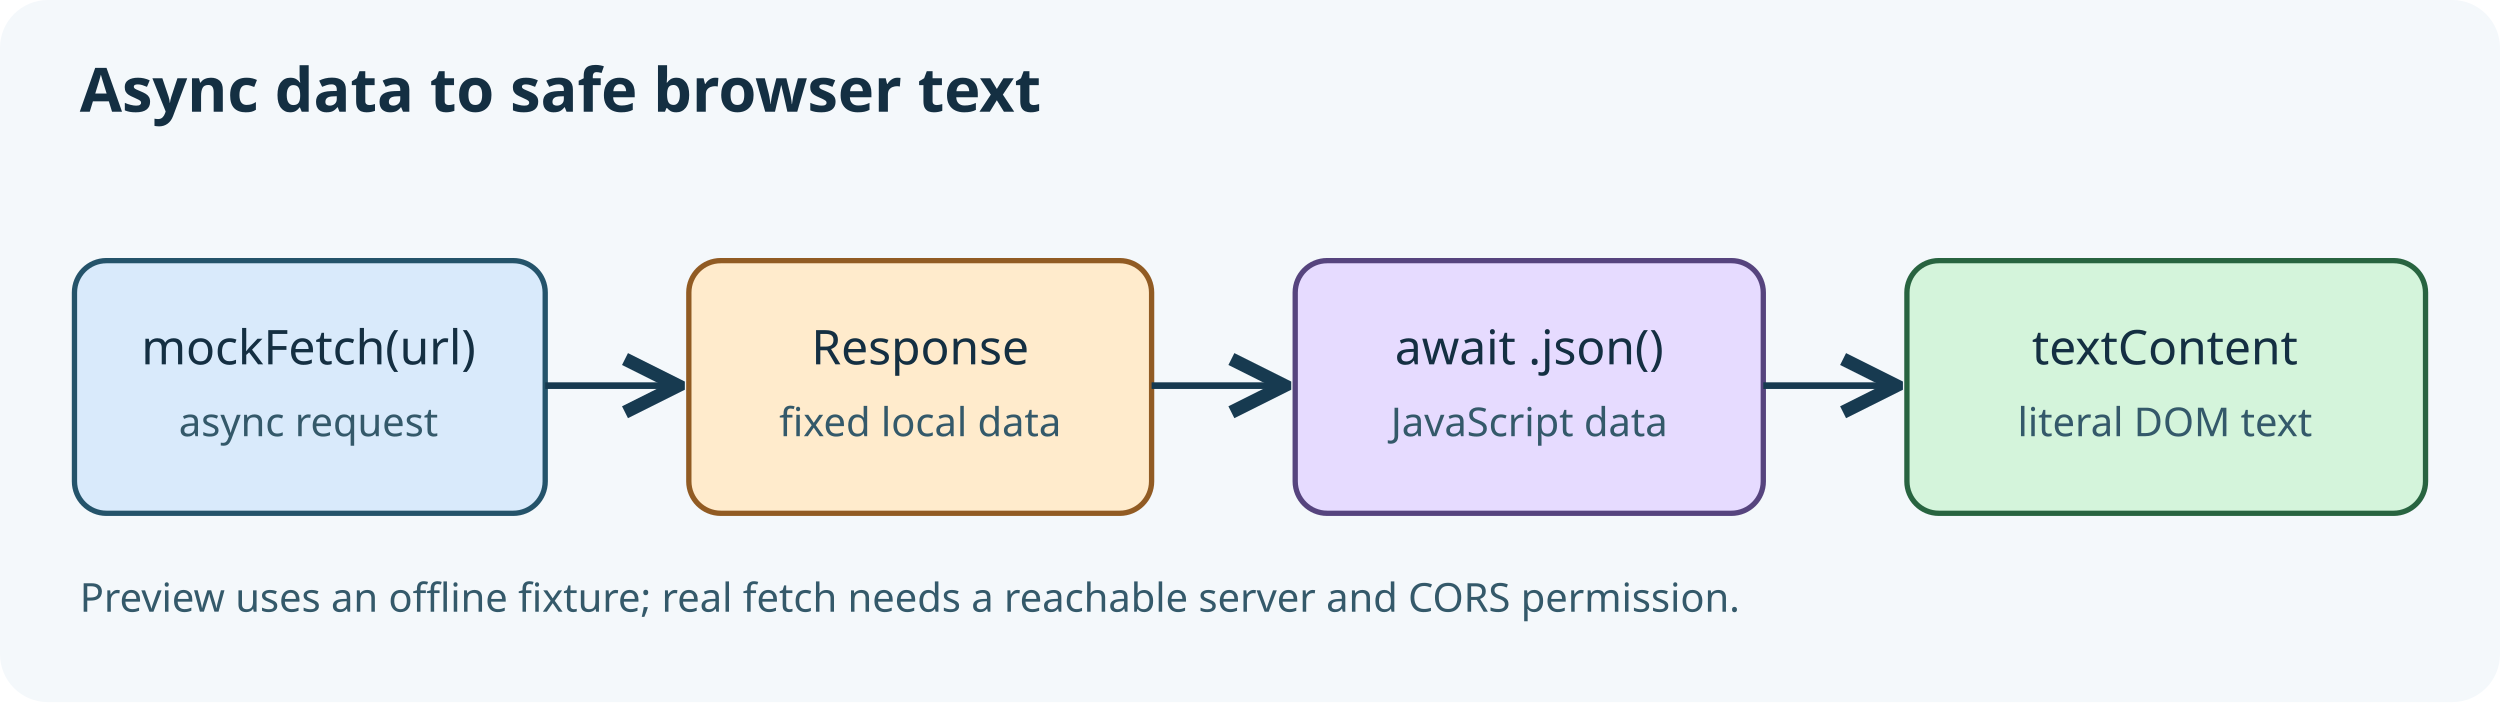
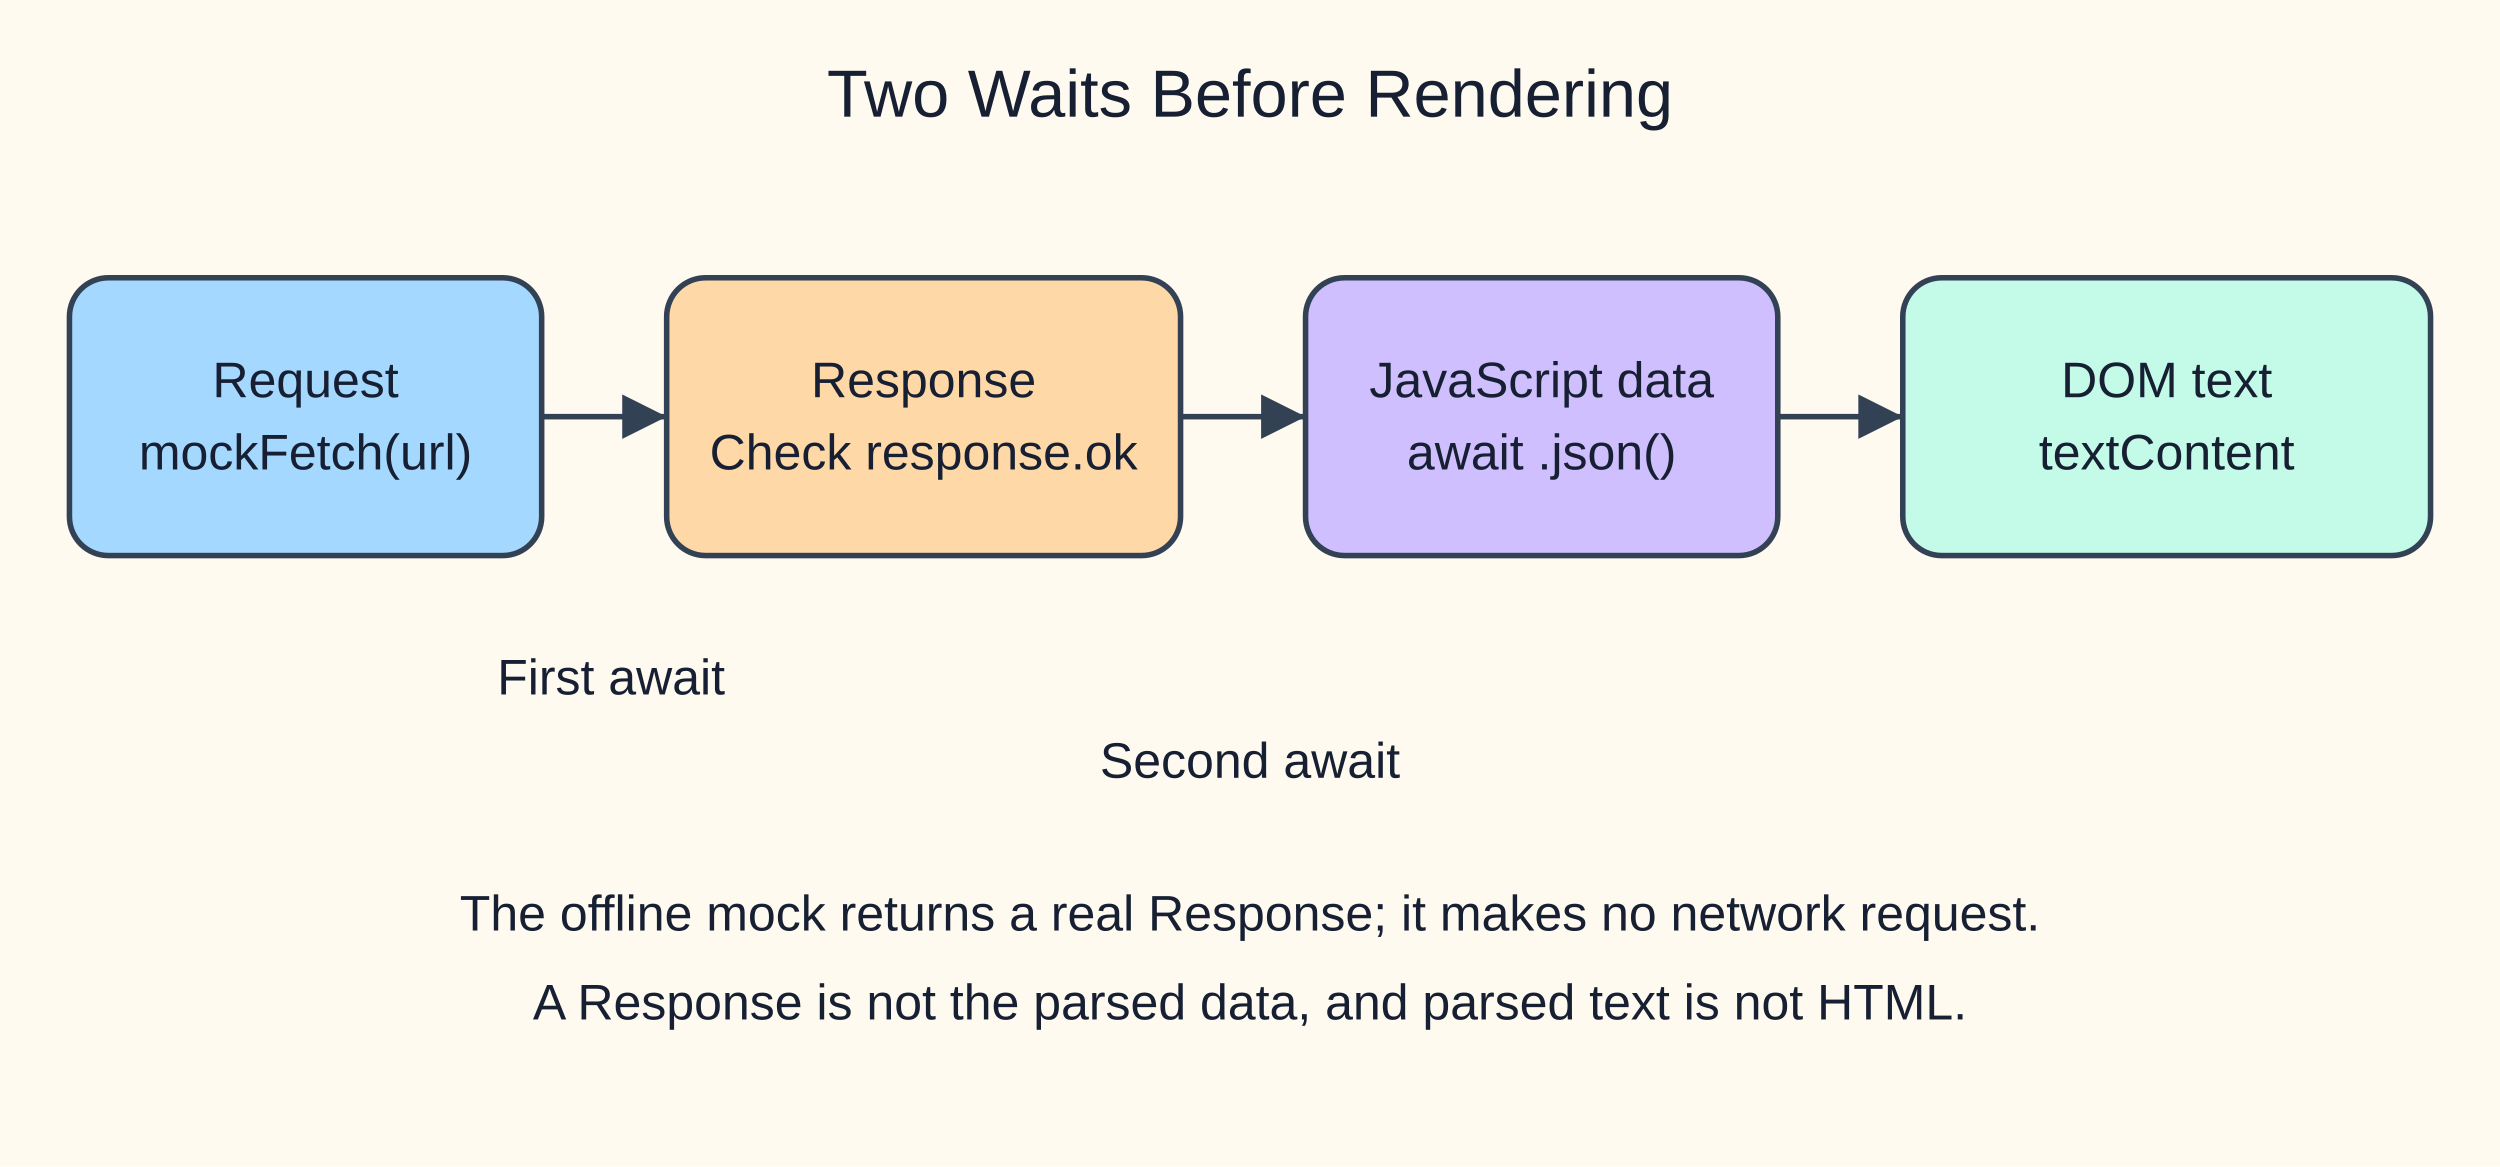
- <svg xmlns="http://www.w3.org/2000/svg" viewBox="0 0 940 264" role="img" aria-labelledby="title desc">
+ <svg xmlns="http://www.w3.org/2000/svg" width="900" height="420" viewBox="0 0 900 420" role="img" aria-labelledby="title desc">
+   <rect width="900" height="420" fill="#fffaf0" />
  <defs>
-     <marker id="arrow" markerWidth="10" markerHeight="10" refX="9" refY="5" orient="auto">
-       <path d="M1 1 L9 5 L1 9" fill="none" stroke="#173a50" stroke-width="2" />
+     <marker id="arrow" markerWidth="8" markerHeight="8" refX="8" refY="4" orient="auto">
+       <path d="M0 0 L8 4 L0 8Z" fill="#334155" />
    </marker>
  </defs>
-   <rect x="0" y="0" width="940" height="264" rx="18" fill="#f4f8fb" />
-   <text x="30" y="42" font-family="system-ui, sans-serif" font-size="23" font-weight="700" fill="#142f42">Async data to safe browser text</text>
-   <rect x="28" y="98" width="177" height="95" rx="12" fill="#d9eafb" stroke="#24536a" stroke-width="2" />
-   <text x="116" y="137" text-anchor="middle" font-family="system-ui, sans-serif" font-size="18" fill="#142f42">mockFetch(url)</text>
-   <text x="116" y="164" text-anchor="middle" font-family="system-ui, sans-serif" font-size="15" fill="#34596a">async request</text>
-   <path d="M205 145 L255 145" fill="none" stroke="#173a50" stroke-width="2.5" marker-end="url(#arrow)" />
-   <rect x="259" y="98" width="174" height="95" rx="12" fill="#ffebcc" stroke="#915b23" stroke-width="2" />
-   <text x="346" y="137" text-anchor="middle" font-family="system-ui, sans-serif" font-size="18" fill="#142f42">Response</text>
-   <text x="346" y="164" text-anchor="middle" font-family="system-ui, sans-serif" font-size="15" fill="#34596a">fixed local data</text>
-   <path d="M433 145 L483 145" fill="none" stroke="#173a50" stroke-width="2.5" marker-end="url(#arrow)" />
-   <rect x="487" y="98" width="176" height="95" rx="12" fill="#e6dbff" stroke="#56447e" stroke-width="2" />
-   <text x="575" y="137" text-anchor="middle" font-family="system-ui, sans-serif" font-size="18" fill="#142f42">await .json()</text>
-   <text x="575" y="164" text-anchor="middle" font-family="system-ui, sans-serif" font-size="15" fill="#34596a">JavaScript data</text>
-   <path d="M663 145 L713 145" fill="none" stroke="#173a50" stroke-width="2.5" marker-end="url(#arrow)" />
-   <rect x="717" y="98" width="195" height="95" rx="12" fill="#d4f4db" stroke="#286440" stroke-width="2" />
-   <text x="814" y="137" text-anchor="middle" font-family="system-ui, sans-serif" font-size="18" fill="#142f42">textContent</text>
-   <text x="814" y="164" text-anchor="middle" font-family="system-ui, sans-serif" font-size="15" fill="#34596a">literal DOM text</text>
-   <text x="30" y="230" font-family="system-ui, sans-serif" font-size="15" fill="#34596a">Preview uses an offline fixture; real fetch needs a reachable server and CORS permission.</text>
+   <text x="450" y="42" text-anchor="middle" font-family="Arial, sans-serif" font-size="24" fill="#172033">Two Waits Before Rendering</text>
+   <rect x="25" y="100" width="170" height="100" rx="14" fill="#a5d8ff" stroke="#334155" stroke-width="2" />
+   <text x="110.0" y="143.0" text-anchor="middle" font-family="Arial, sans-serif" font-size="18" fill="#172033">Request</text>
+   <text x="110.0" y="169.0" text-anchor="middle" font-family="Arial, sans-serif" font-size="18" fill="#172033">mockFetch(url)</text>
+   <rect x="240" y="100" width="185" height="100" rx="14" fill="#ffd8a8" stroke="#334155" stroke-width="2" />
+   <text x="332.5" y="143.0" text-anchor="middle" font-family="Arial, sans-serif" font-size="18" fill="#172033">Response</text>
+   <text x="332.5" y="169.0" text-anchor="middle" font-family="Arial, sans-serif" font-size="18" fill="#172033">Check response.ok</text>
+   <rect x="470" y="100" width="170" height="100" rx="14" fill="#d0bfff" stroke="#334155" stroke-width="2" />
+   <text x="555.0" y="143.0" text-anchor="middle" font-family="Arial, sans-serif" font-size="18" fill="#172033">JavaScript data</text>
+   <text x="555.0" y="169.0" text-anchor="middle" font-family="Arial, sans-serif" font-size="18" fill="#172033">await .json()</text>
+   <rect x="685" y="100" width="190" height="100" rx="14" fill="#c3fae8" stroke="#334155" stroke-width="2" />
+   <text x="780.0" y="143.0" text-anchor="middle" font-family="Arial, sans-serif" font-size="18" fill="#172033">DOM text</text>
+   <text x="780.0" y="169.0" text-anchor="middle" font-family="Arial, sans-serif" font-size="18" fill="#172033">textContent</text>
+   <path d="M195 150 H240" fill="none" stroke="#334155" stroke-width="2" marker-end="url(#arrow)" />
+   <path d="M425 150 H470" fill="none" stroke="#334155" stroke-width="2" marker-end="url(#arrow)" />
+   <path d="M640 150 H685" fill="none" stroke="#334155" stroke-width="2" marker-end="url(#arrow)" />
+   <text x="220" y="250" text-anchor="middle" font-family="Arial, sans-serif" font-size="18" fill="#172033">First await</text>
+   <text x="450" y="280" text-anchor="middle" font-family="Arial, sans-serif" font-size="18" fill="#172033">Second await</text>
+   <text x="450" y="335" text-anchor="middle" font-family="Arial, sans-serif" font-size="18" fill="#172033">The offline mock returns a real Response; it makes no network request.</text>
+   <text x="450" y="367" text-anchor="middle" font-family="Arial, sans-serif" font-size="18" fill="#172033">A Response is not the parsed data, and parsed text is not HTML.</text>
</svg>
